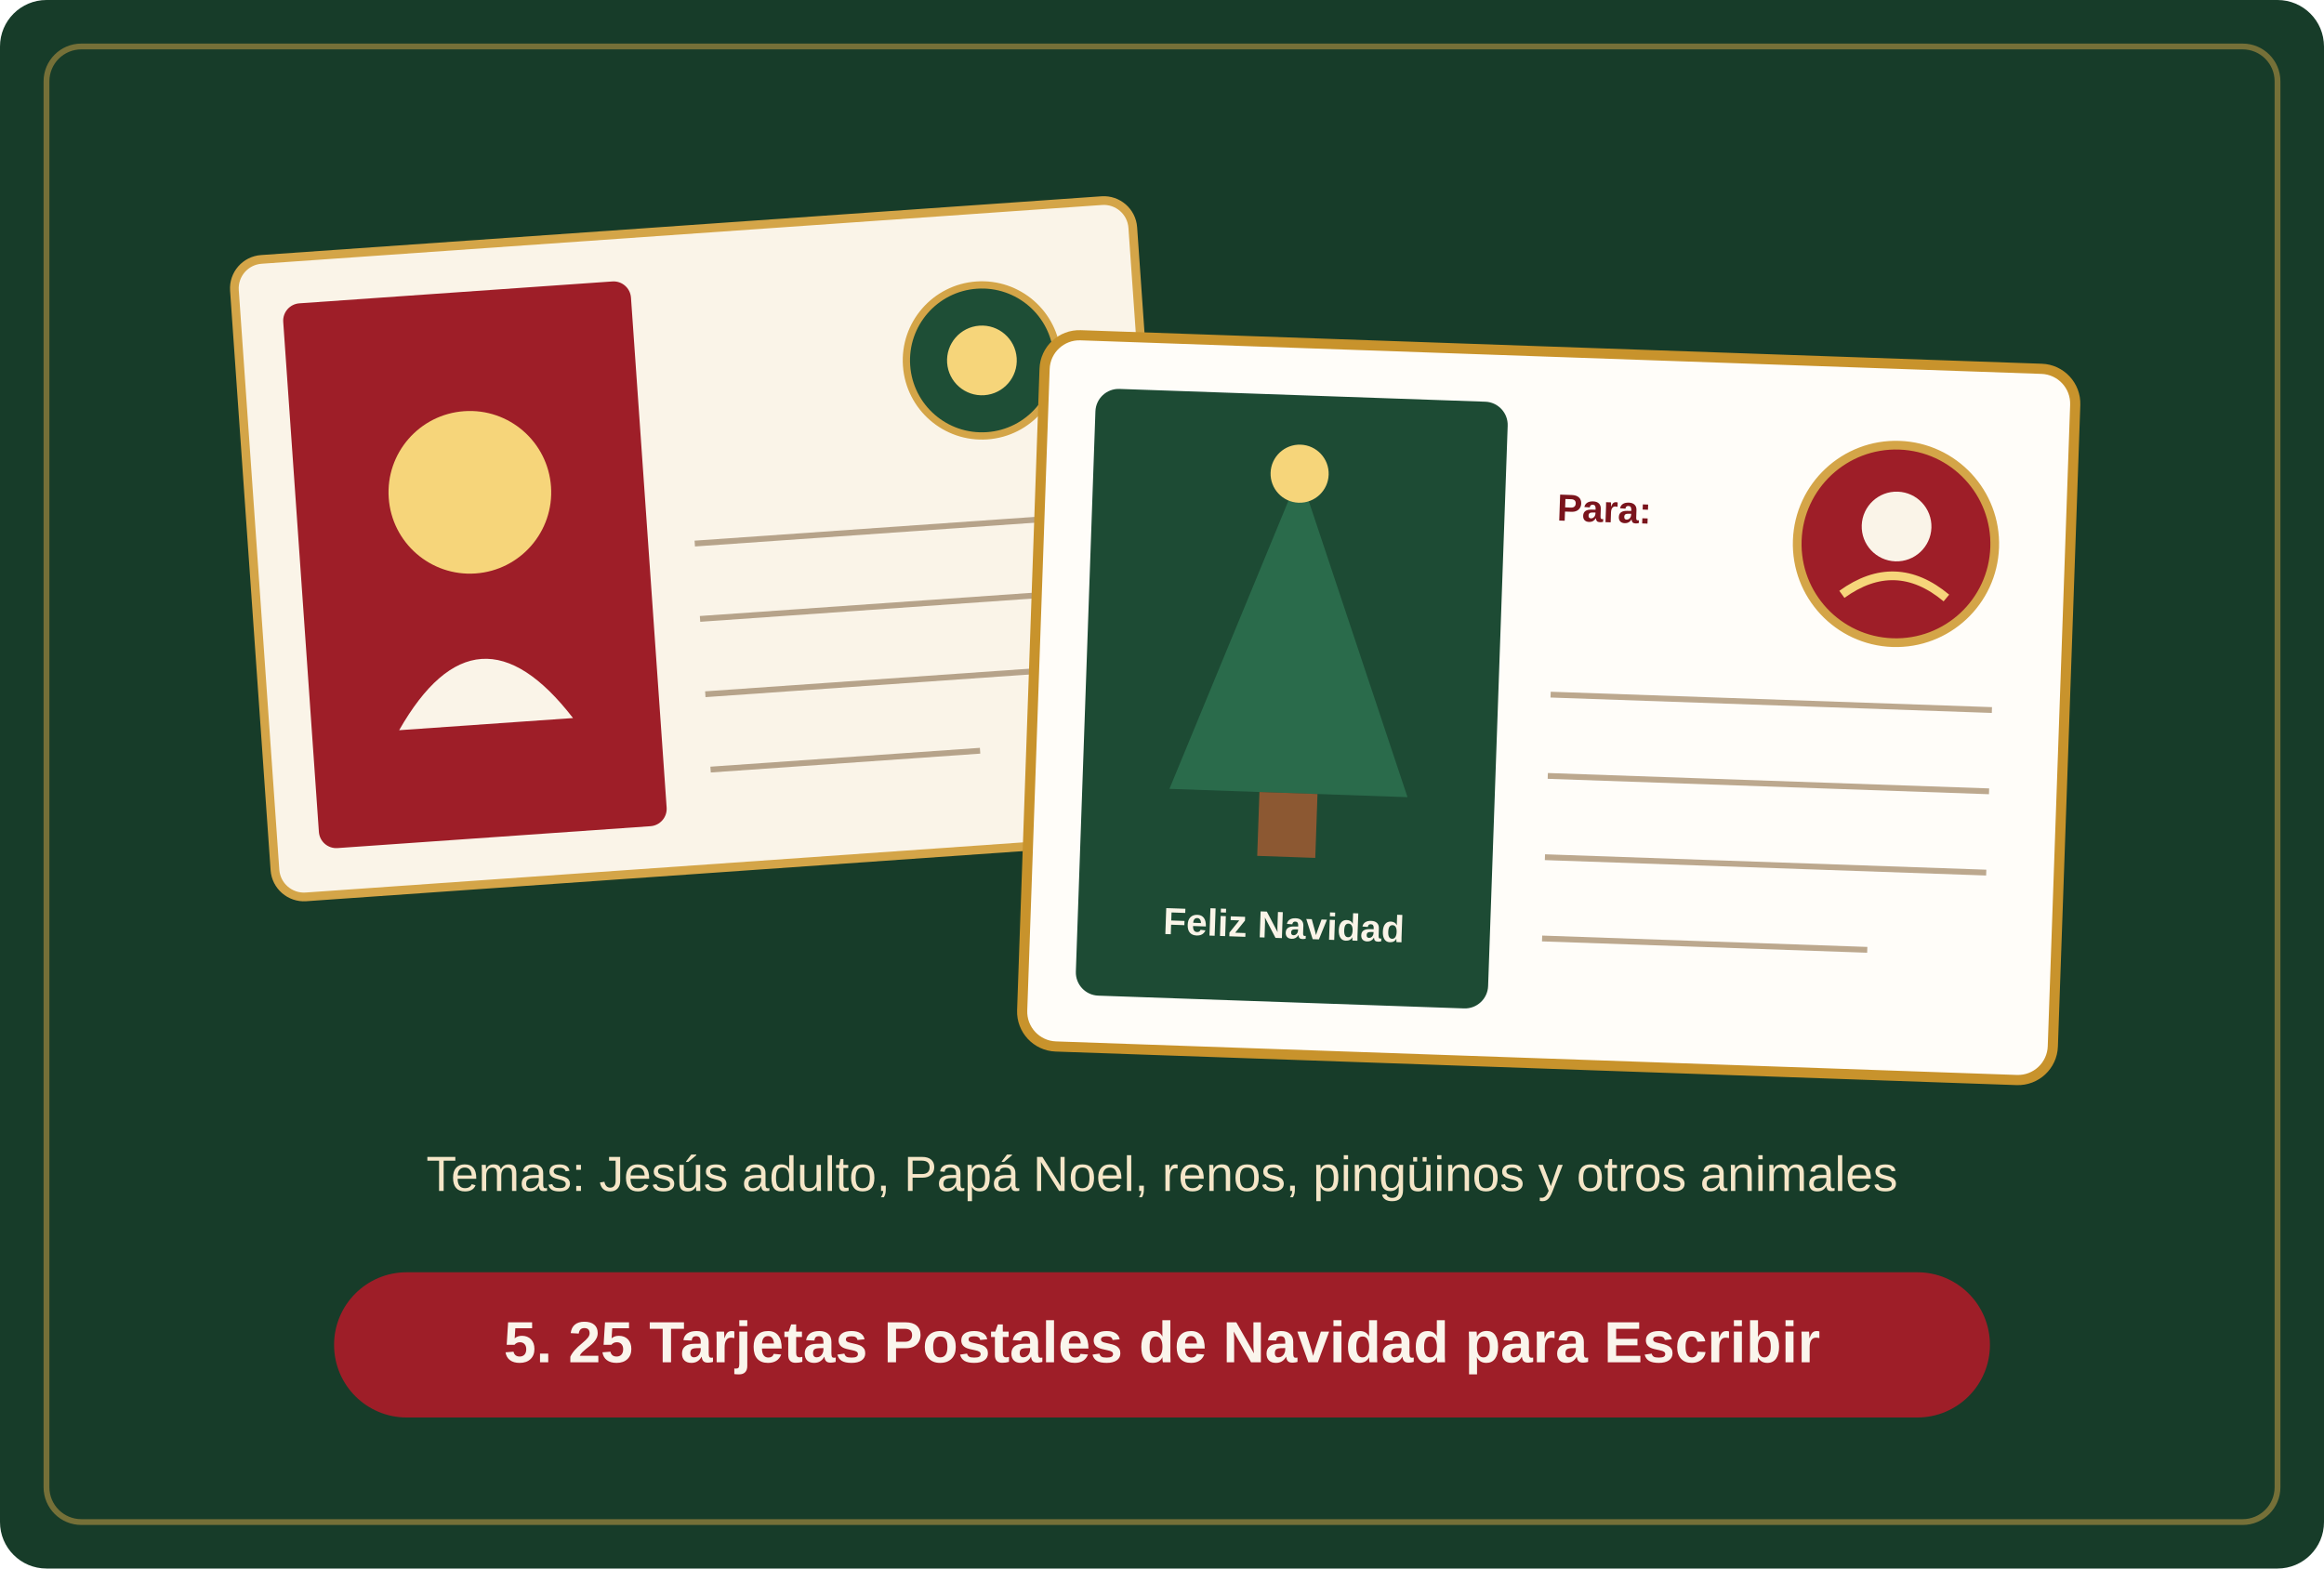
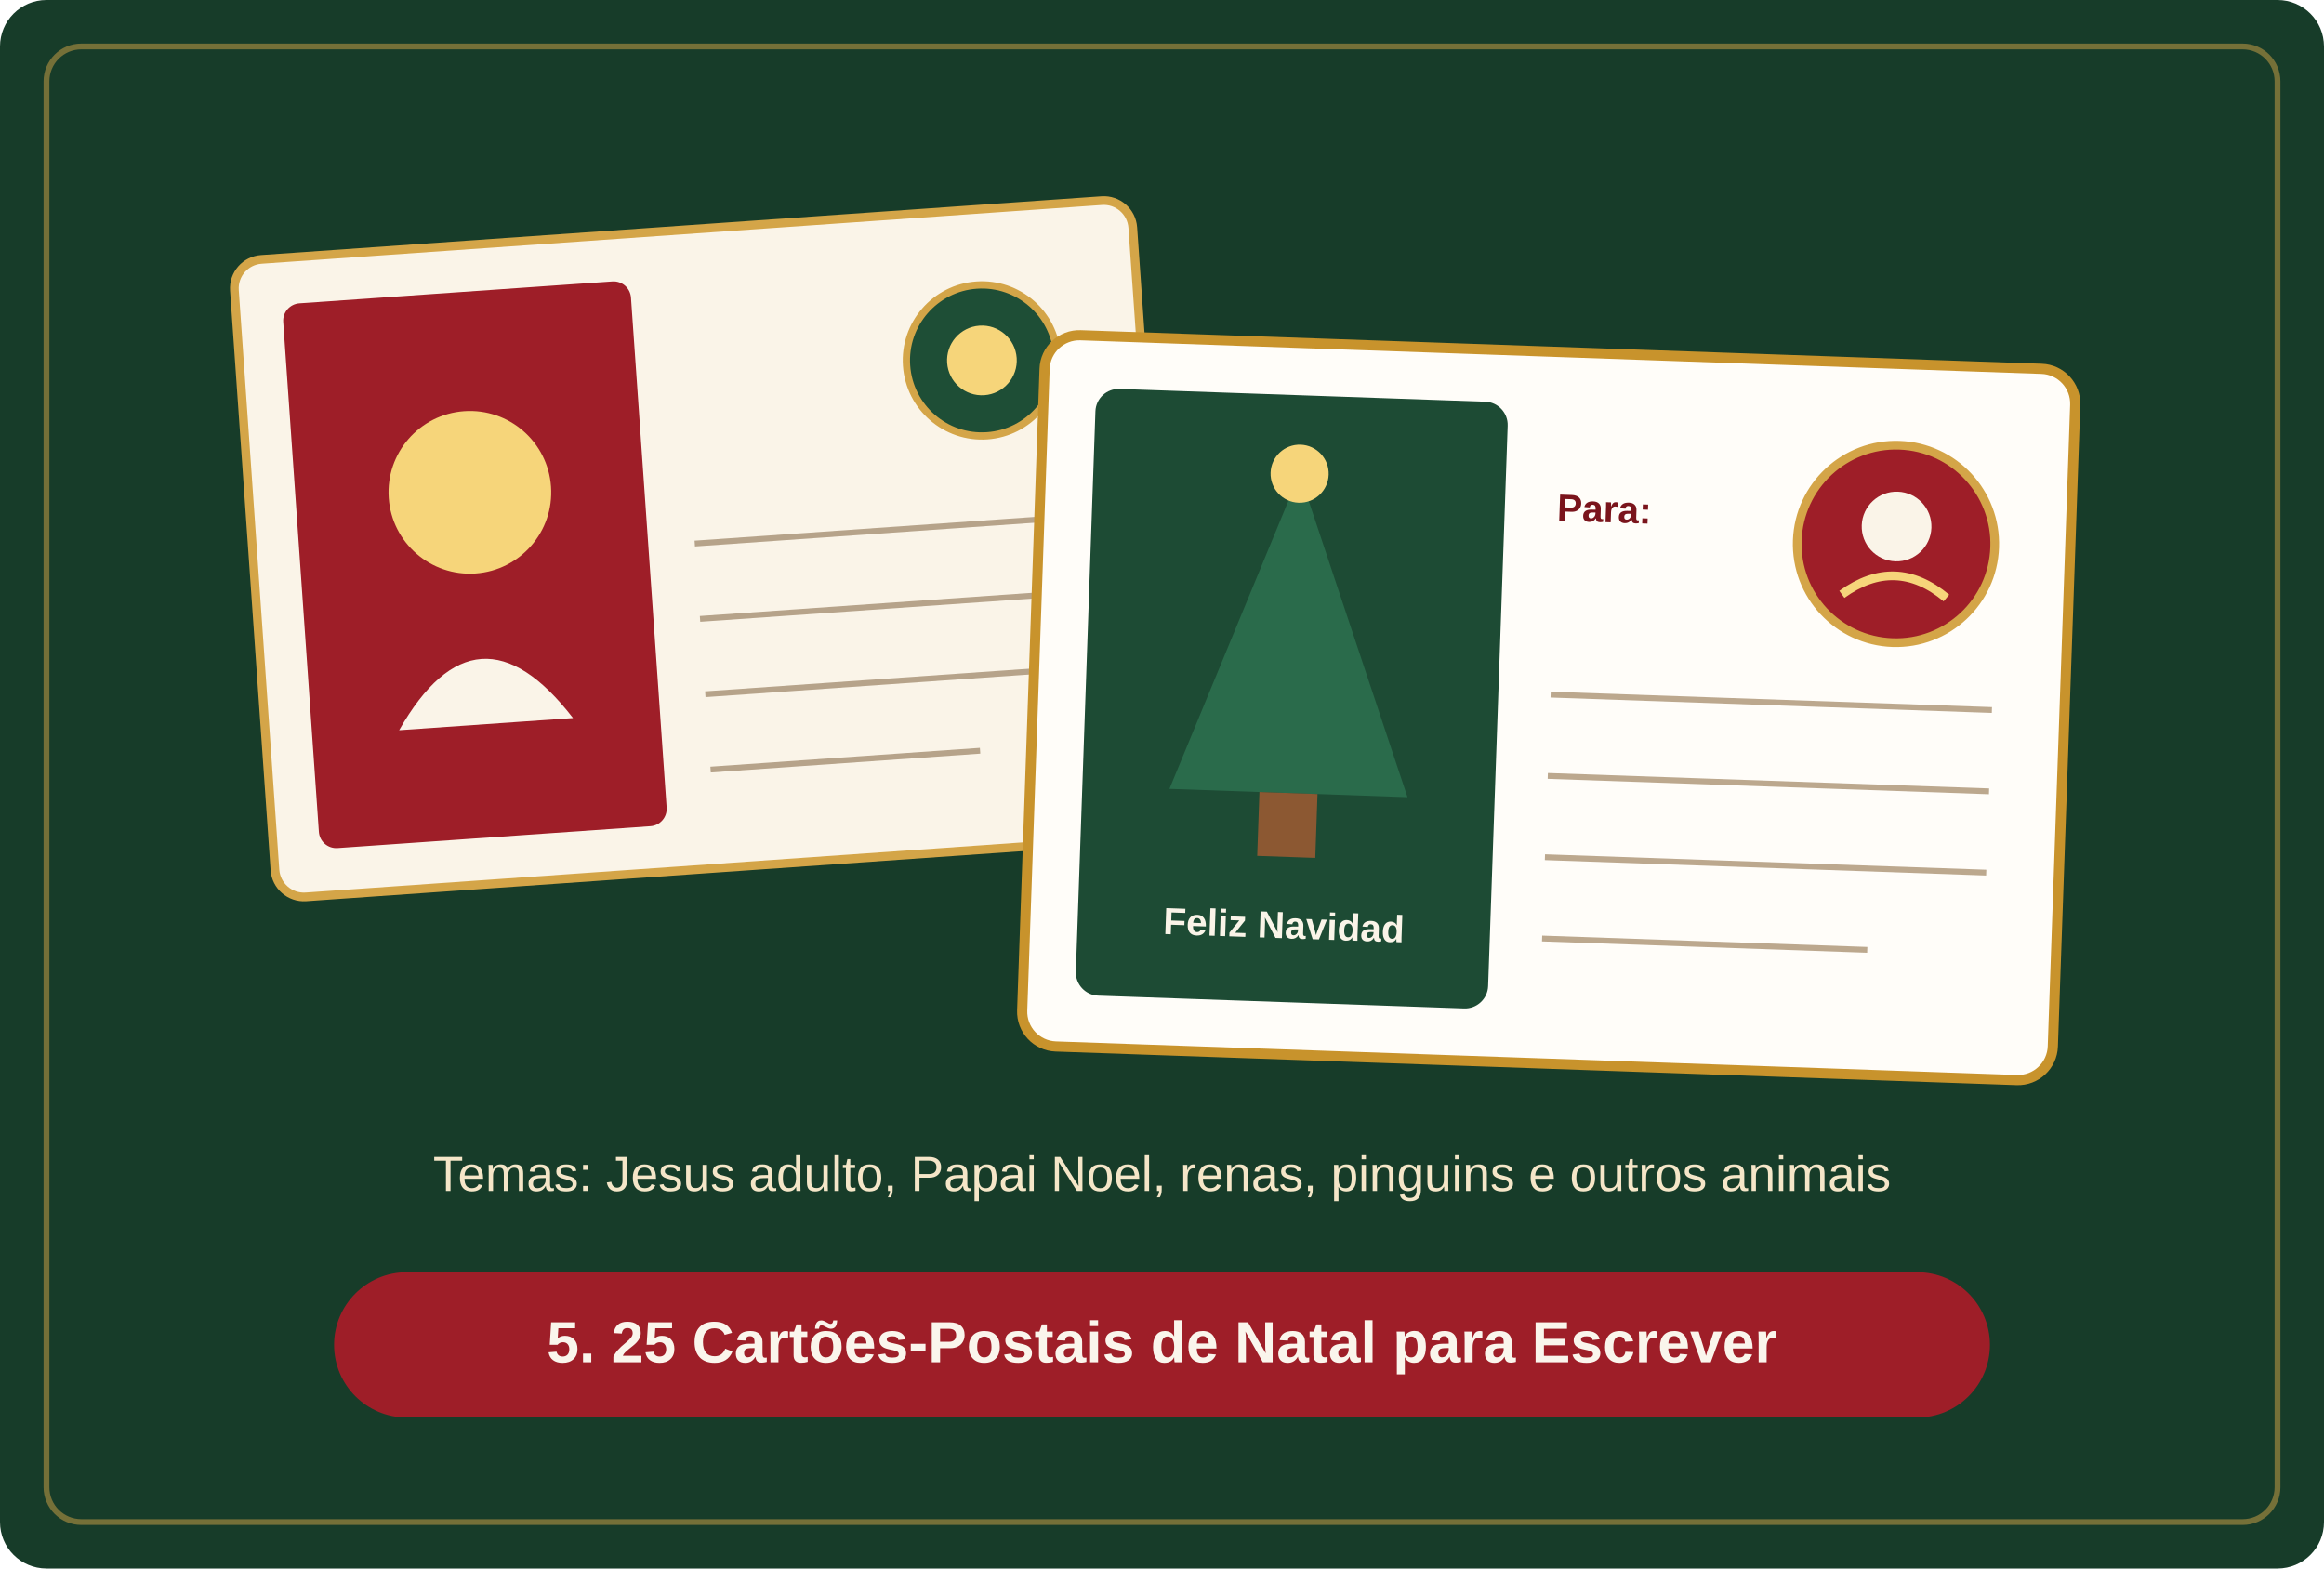
<svg xmlns="http://www.w3.org/2000/svg" viewBox="0 0 800 540" width="800" height="540">
  <rect width="800" height="540" rx="16" fill="#173C29" />
  <rect x="16" y="16" width="768" height="508" rx="12" fill="none" stroke="#D4A548" stroke-width="2" stroke-opacity="0.5" />
  <g transform="translate(80, 90) rotate(-4)">
    <rect width="310" height="220" rx="10" fill="#FAF4E8" stroke="#D4A548" stroke-width="3" />
    <rect x="16" y="16" width="120" height="188" rx="6" fill="#9E1E28" />
    <circle cx="76" cy="85" r="28" fill="#F6D57A" />
    <path d="M46,165 Q76,120 106,165 Z" fill="#FAF4E8" />
    <circle cx="255" cy="52" r="26" fill="#1E4E36" stroke="#D4A548" stroke-width="2.5" />
    <circle cx="255" cy="52" r="12" fill="#F6D57A" />
    <line x1="152" y1="108" x2="285" y2="108" stroke="#B6A38A" stroke-width="2" />
    <line x1="152" y1="134" x2="285" y2="134" stroke="#B6A38A" stroke-width="2" />
    <line x1="152" y1="160" x2="285" y2="160" stroke="#B6A38A" stroke-width="2" />
    <line x1="152" y1="186" x2="245" y2="186" stroke="#B6A38A" stroke-width="2" />
  </g>
  <g transform="translate(360, 115) rotate(2)">
    <rect width="355" height="245" rx="12" fill="#FFFDF9" stroke="#C8932C" stroke-width="3.5" />
    <rect x="18" y="18" width="142" height="209" rx="8" fill="#1D4B34" />
    <polygon points="89,45 48,155 130,155" fill="#2A6B4B" />
    <circle cx="89" cy="45" r="10" fill="#F6D57A" />
    <rect x="79" y="155" width="20" height="22" fill="#8C5832" />
    <text x="89" y="205" text-anchor="middle" fill="#FAF4E8" font-family="Montserrat, Arial, sans-serif" font-size="13" font-weight="bold">Feliz Navidad</text>
    <circle cx="295" cy="62" r="34" fill="#9E1E28" stroke="#D4A548" stroke-width="3" />
    <circle cx="295" cy="56" r="12" fill="#FAF4E8" />
    <path d="M277,80 Q295,66 313,80" fill="none" stroke="#F6D57A" stroke-width="3" />
    <text x="178" y="58" fill="#7A141C" font-family="Montserrat, Arial, sans-serif" font-size="13" font-weight="bold">Para:</text>
    <line x1="178" y1="118" x2="330" y2="118" stroke="#BCA88E" stroke-width="2" />
    <line x1="178" y1="146" x2="330" y2="146" stroke="#BCA88E" stroke-width="2" />
    <line x1="178" y1="174" x2="330" y2="174" stroke="#BCA88E" stroke-width="2" />
    <line x1="178" y1="202" x2="290" y2="202" stroke="#BCA88E" stroke-width="2" />
  </g>
  <text x="400" y="410" text-anchor="middle" fill="#F5E6C8" font-family="Montserrat, Arial, sans-serif" font-size="17">
-     Temas: Jesús adulto, Papá Noel, renos, pingüinos y otros animales
+     Temas: Jesus adulto, Papai Noel, renas, pinguins e outros animais
  </text>
  <rect x="115" y="438" width="570" height="50" rx="25" fill="#9E1E28" />
  <text x="400" y="469" text-anchor="middle" fill="#FAF5EC" font-family="Montserrat, Arial, sans-serif" font-size="20" font-weight="bold">
-     5. 25 Tarjetas Postales de Navidad para Escribir
+     5. 25 Cartões-Postais de Natal para Escrever
  </text>
</svg>
